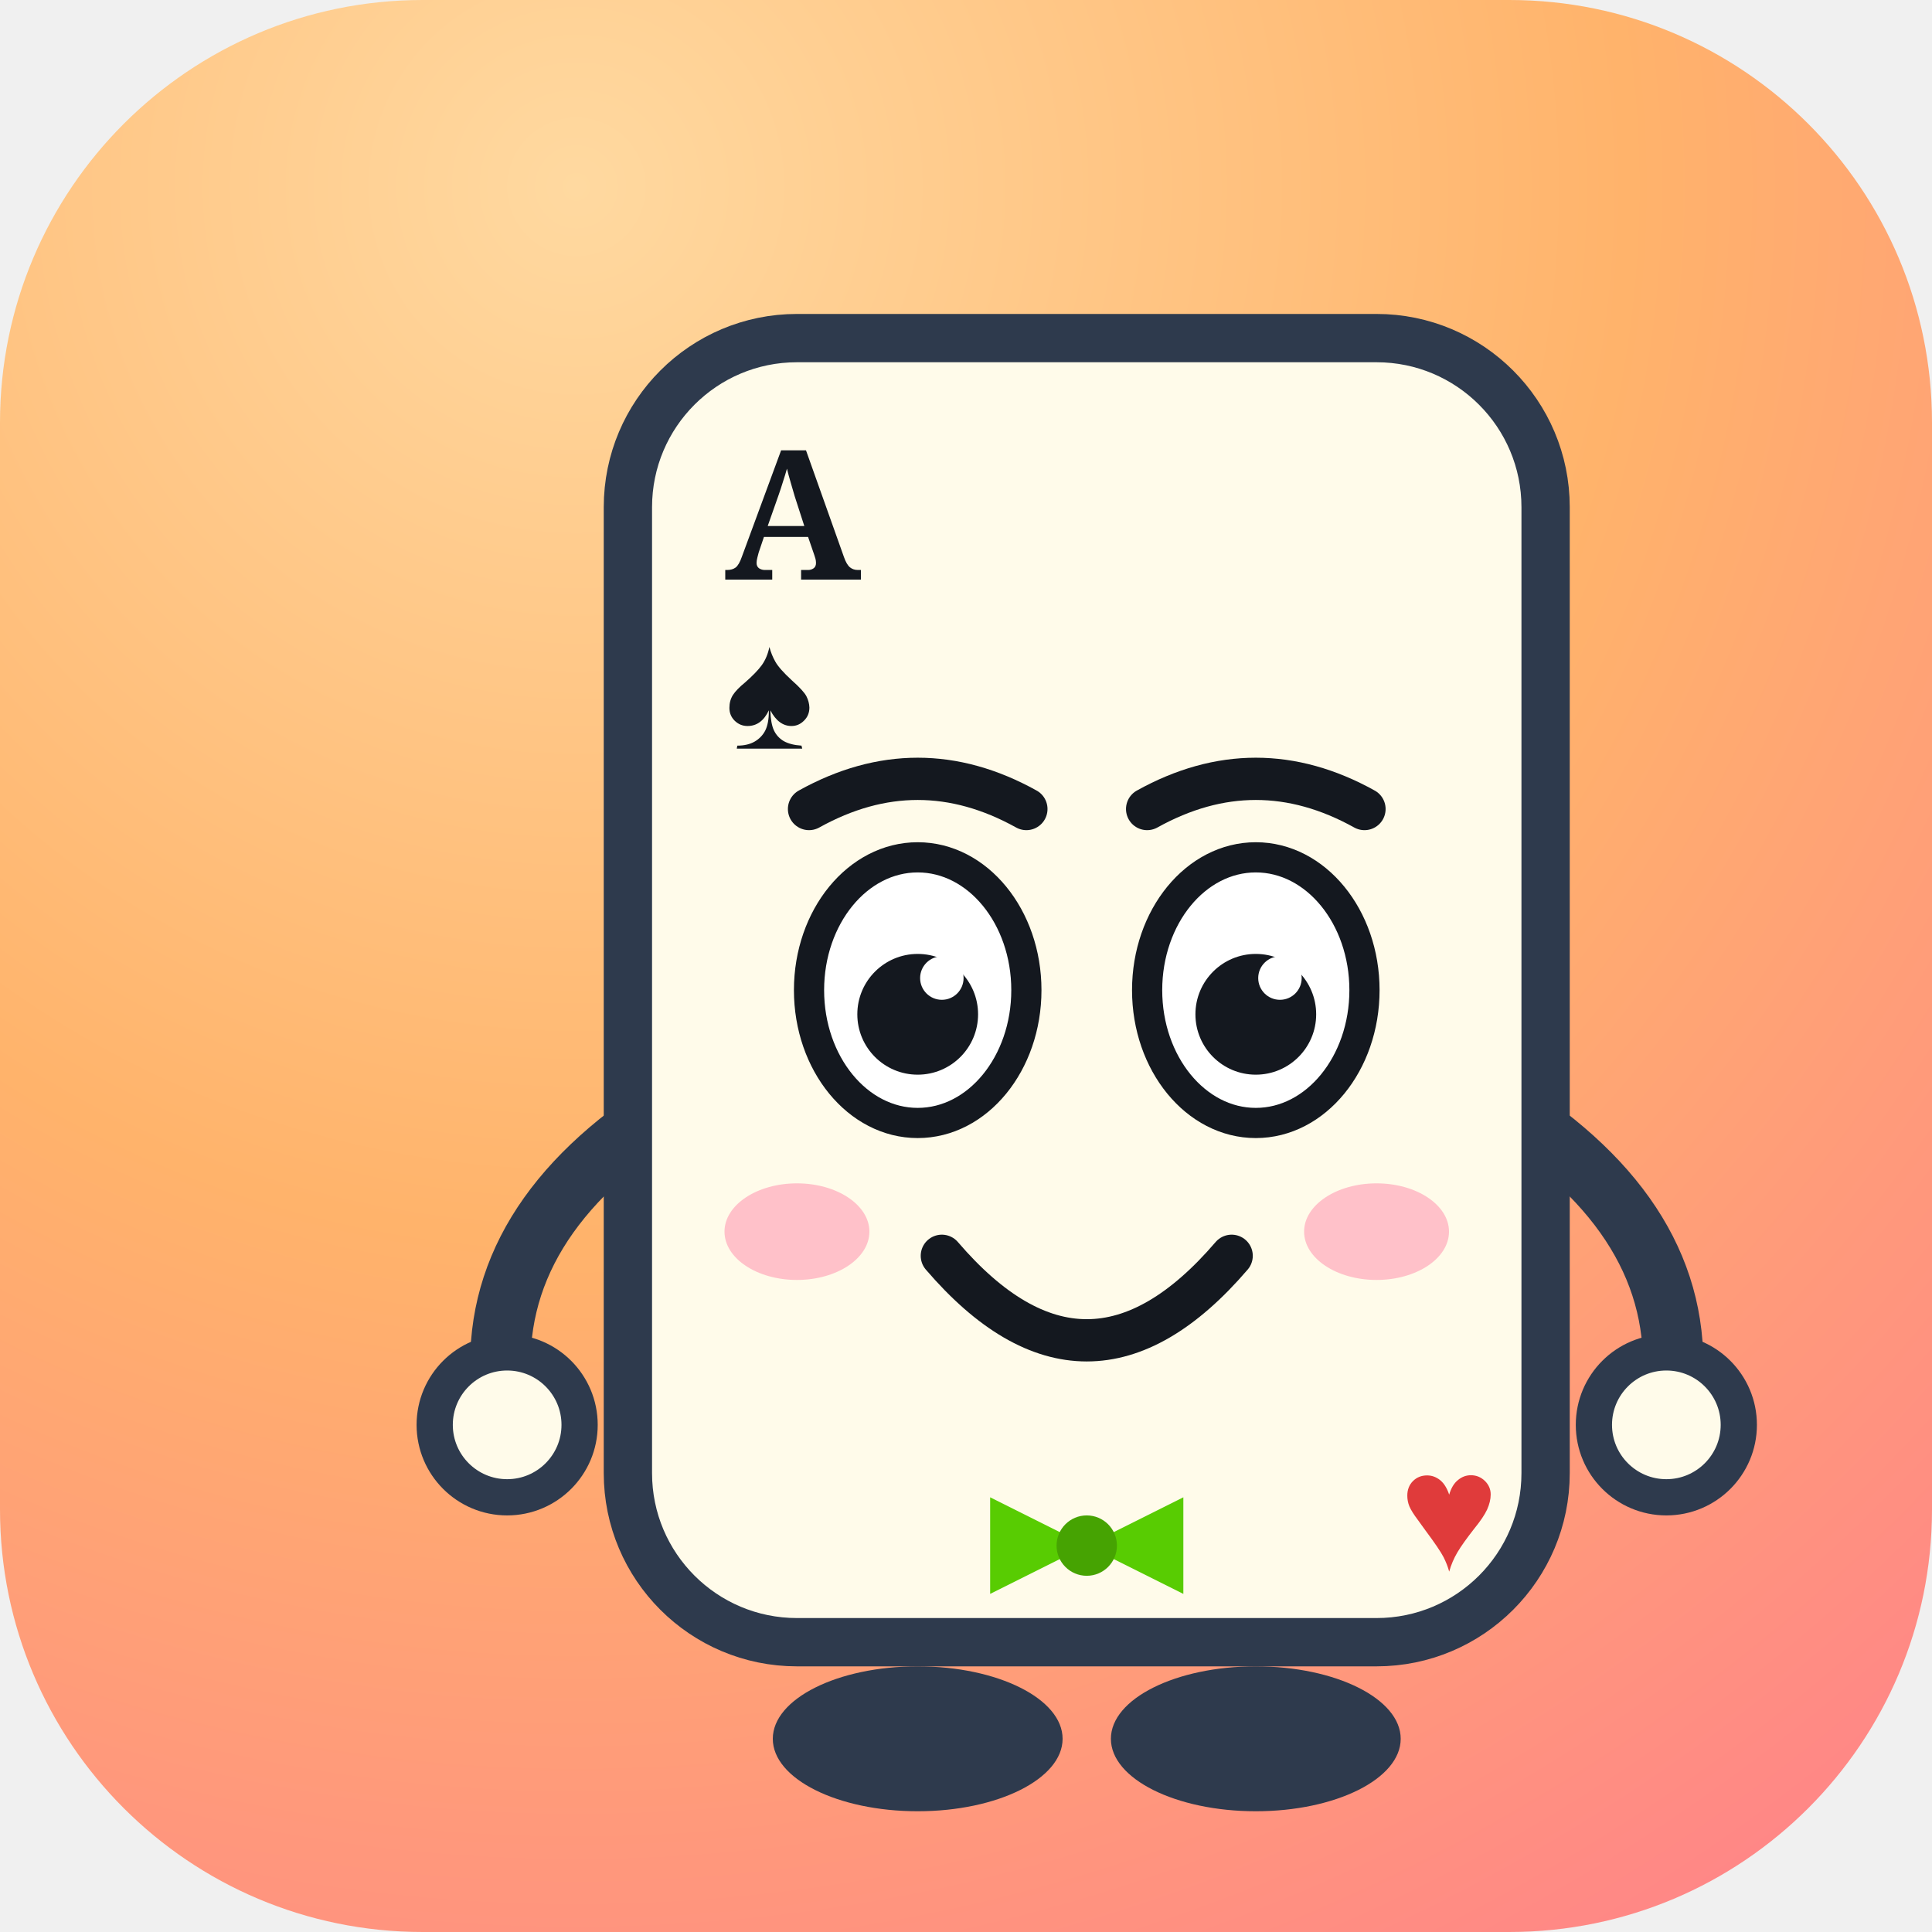
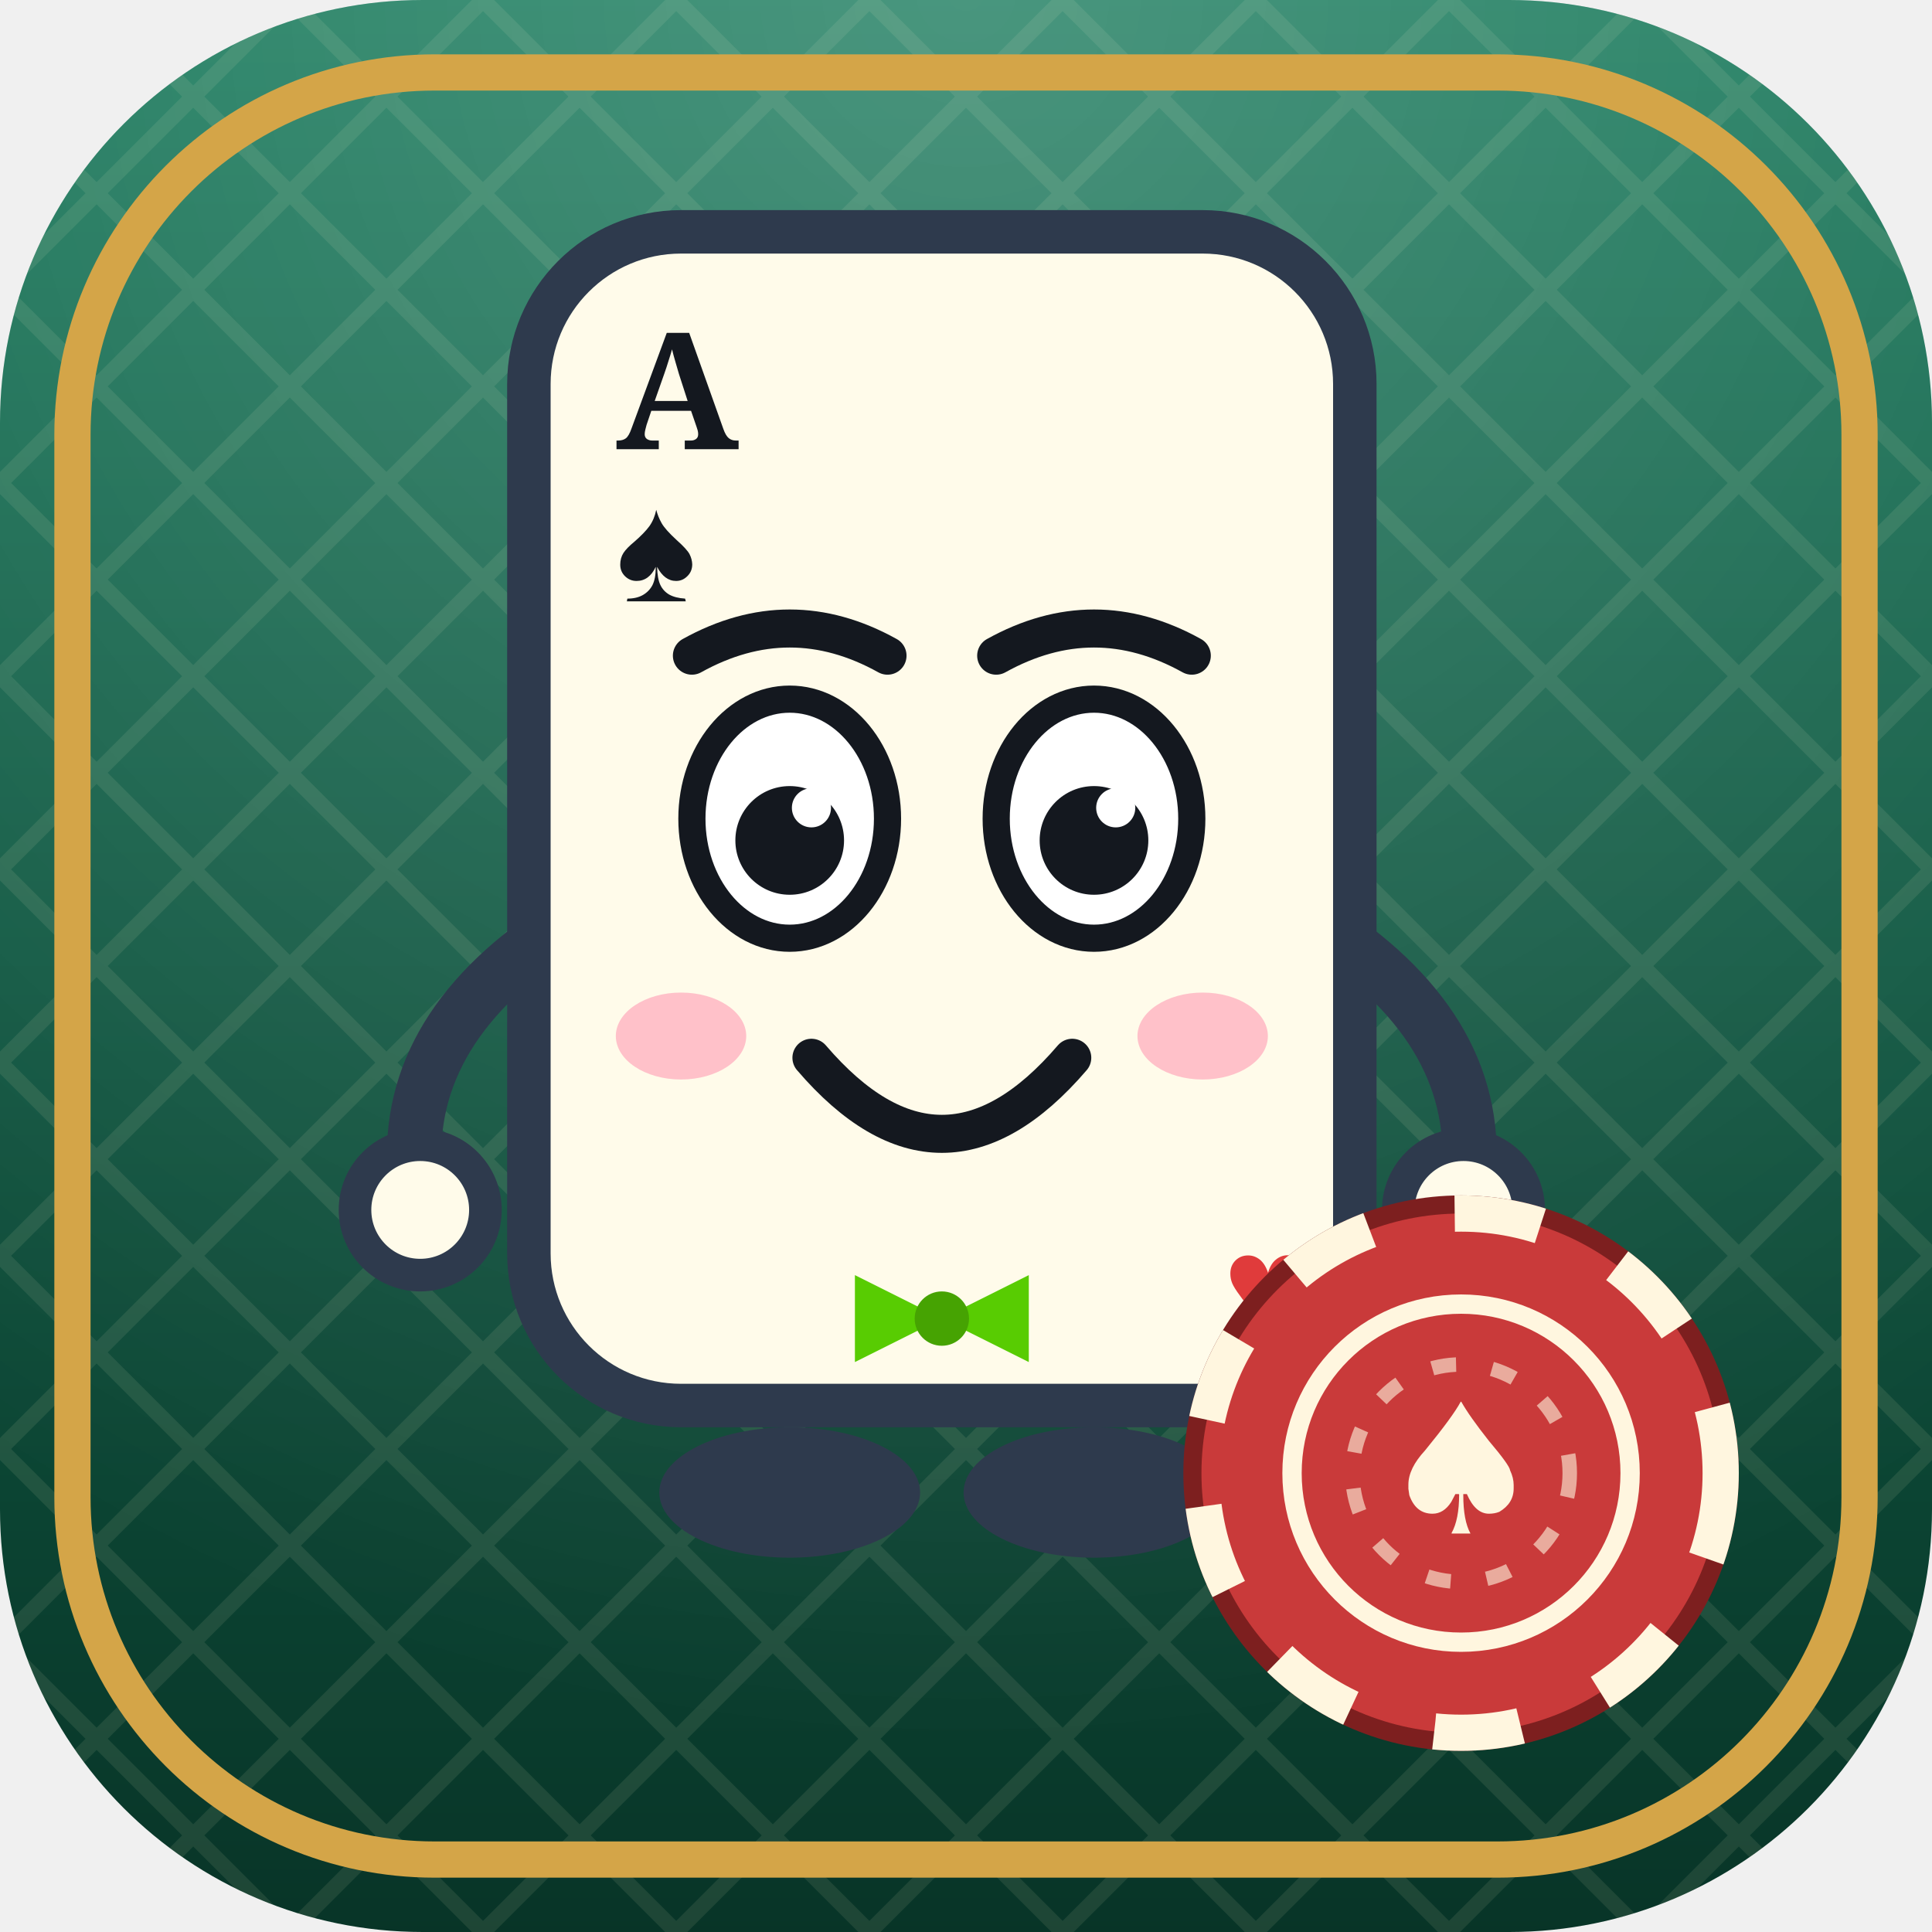
<svg xmlns="http://www.w3.org/2000/svg" viewBox="0 0 160 160">
  <defs>
-     <radialGradient id="g" cx=".3" cy=".1" r="1.2">
-       <stop offset="0" stop-color="#ffd9a0" />
-       <stop offset=".45" stop-color="#ffb36b" />
-       <stop offset="1" stop-color="#ff7a8e" />
+     <linearGradient id="fe" x1="0" y1="0" x2="0" y2="1">
+       <stop offset="0" stop-color="#16795a" />
+       <stop offset="1" stop-color="#083427" />
+     </linearGradient>
+     <pattern id="ro" width="16" height="16" patternUnits="userSpaceOnUse">
+       <path d="M8 0 L16 8 L8 16 L0 8Z" fill="none" stroke="#fff4d2" stroke-opacity=".09" stroke-width="1.3" />
+     </pattern>
+     <radialGradient id="luz" cx=".5" cy="0" r=".9">
+       <stop offset="0" stop-color="#fff" stop-opacity=".22" />
+       <stop offset="1" stop-color="#fff" stop-opacity="0" />
    </radialGradient>
  </defs>
-   <rect width="160" height="160" rx="35" fill="url(#g)" />
-   <g transform="translate(30 20) scale(1)">
+   <rect width="160" height="160" rx="35" fill="url(#fe)" />
+   <rect width="160" height="160" rx="35" fill="url(#ro)" />
+   <rect width="160" height="160" rx="35" fill="url(#luz)" />
+   <rect x="6" y="6" width="148" height="148" rx="30" fill="none" stroke="#d4a548" stroke-width="3" />
+   <g transform="translate(24 12) scale(.9)">
    <g class="brazo-i">
      <path d="M22 74 Q9 84 12 98" fill="none" stroke="#2e3a4d" stroke-width="5" stroke-linecap="round" />
      <circle cx="12" cy="98" r="6" fill="#fffbea" stroke="#2e3a4d" stroke-width="3" />
    </g>
    <g class="brazo-d">
      <path d="M98 74 Q111 84 108 98" fill="none" stroke="#2e3a4d" stroke-width="5" stroke-linecap="round" />
      <circle cx="108" cy="98" r="6" fill="#fffbea" stroke="#2e3a4d" stroke-width="3" />
    </g>
    <ellipse cx="46" cy="124" rx="12" ry="6" fill="#2e3a4d" />
    <ellipse cx="74" cy="124" rx="12" ry="6" fill="#2e3a4d" />
    <rect x="22" y="8" width="76" height="108" rx="14" fill="#fffbea" stroke="#2e3a4d" stroke-width="4" />
    <text x="30" y="28" font-size="15" font-weight="800" fill="#14181f" font-family="Georgia,serif">A</text>
    <text x="30" y="42" font-size="14" fill="#14181f">♠</text>
    <text x="90" y="110" font-size="14" fill="#e03b3b" text-anchor="middle">♥</text>
    <g class="nai-ojos">
      <ellipse cx="46" cy="62" rx="9" ry="11" fill="#fff" stroke="#14181f" stroke-width="2.5" />
      <circle cx="46" cy="64" r="5" fill="#14181f" />
      <circle cx="48" cy="61" r="1.8" fill="#fff" />
      <ellipse cx="74" cy="62" rx="9" ry="11" fill="#fff" stroke="#14181f" stroke-width="2.5" />
      <circle cx="74" cy="64" r="5" fill="#14181f" />
      <circle cx="76" cy="61" r="1.8" fill="#fff" />
    </g>
    <path d="M37 47 Q46 42 55 47" fill="none" stroke="#14181f" stroke-width="3.5" stroke-linecap="round" />
    <path d="M65 47 Q74 42 83 47" fill="none" stroke="#14181f" stroke-width="3.5" stroke-linecap="round" />
    <ellipse cx="36" cy="82" rx="6" ry="4" fill="#ffb3c1" opacity=".8" />
    <ellipse cx="84" cy="82" rx="6" ry="4" fill="#ffb3c1" opacity=".8" />
    <path d="M48 84 Q60 98 72 84" fill="none" stroke="#14181f" stroke-width="3.5" stroke-linecap="round" />
    <path d="M52 104 L60 108 L52 112 Z M68 104 L60 108 L68 112 Z" fill="#58cc02" />
    <circle cx="60" cy="108" r="2.5" fill="#46a302" />
  </g>
+   <g transform="translate(121 122)">
+     <circle r="23" fill="#7d1f1f" />
+     <circle r="21.5" fill="#c93a3a" stroke="#fff6df" stroke-width="3" stroke-dasharray="7.2 7.2" />
+     <circle r="14" fill="#c93a3a" stroke="#fff6df" stroke-width="1.6" />
+     <circle r="9" fill="none" stroke="#fff6df" stroke-opacity=".6" stroke-width="1.2" stroke-dasharray="2 3" />
+     <text y="5" text-anchor="middle" font-size="15" fill="#fff6df" font-family="Georgia,serif" font-weight="700">♠</text>
+   </g>
</svg>
